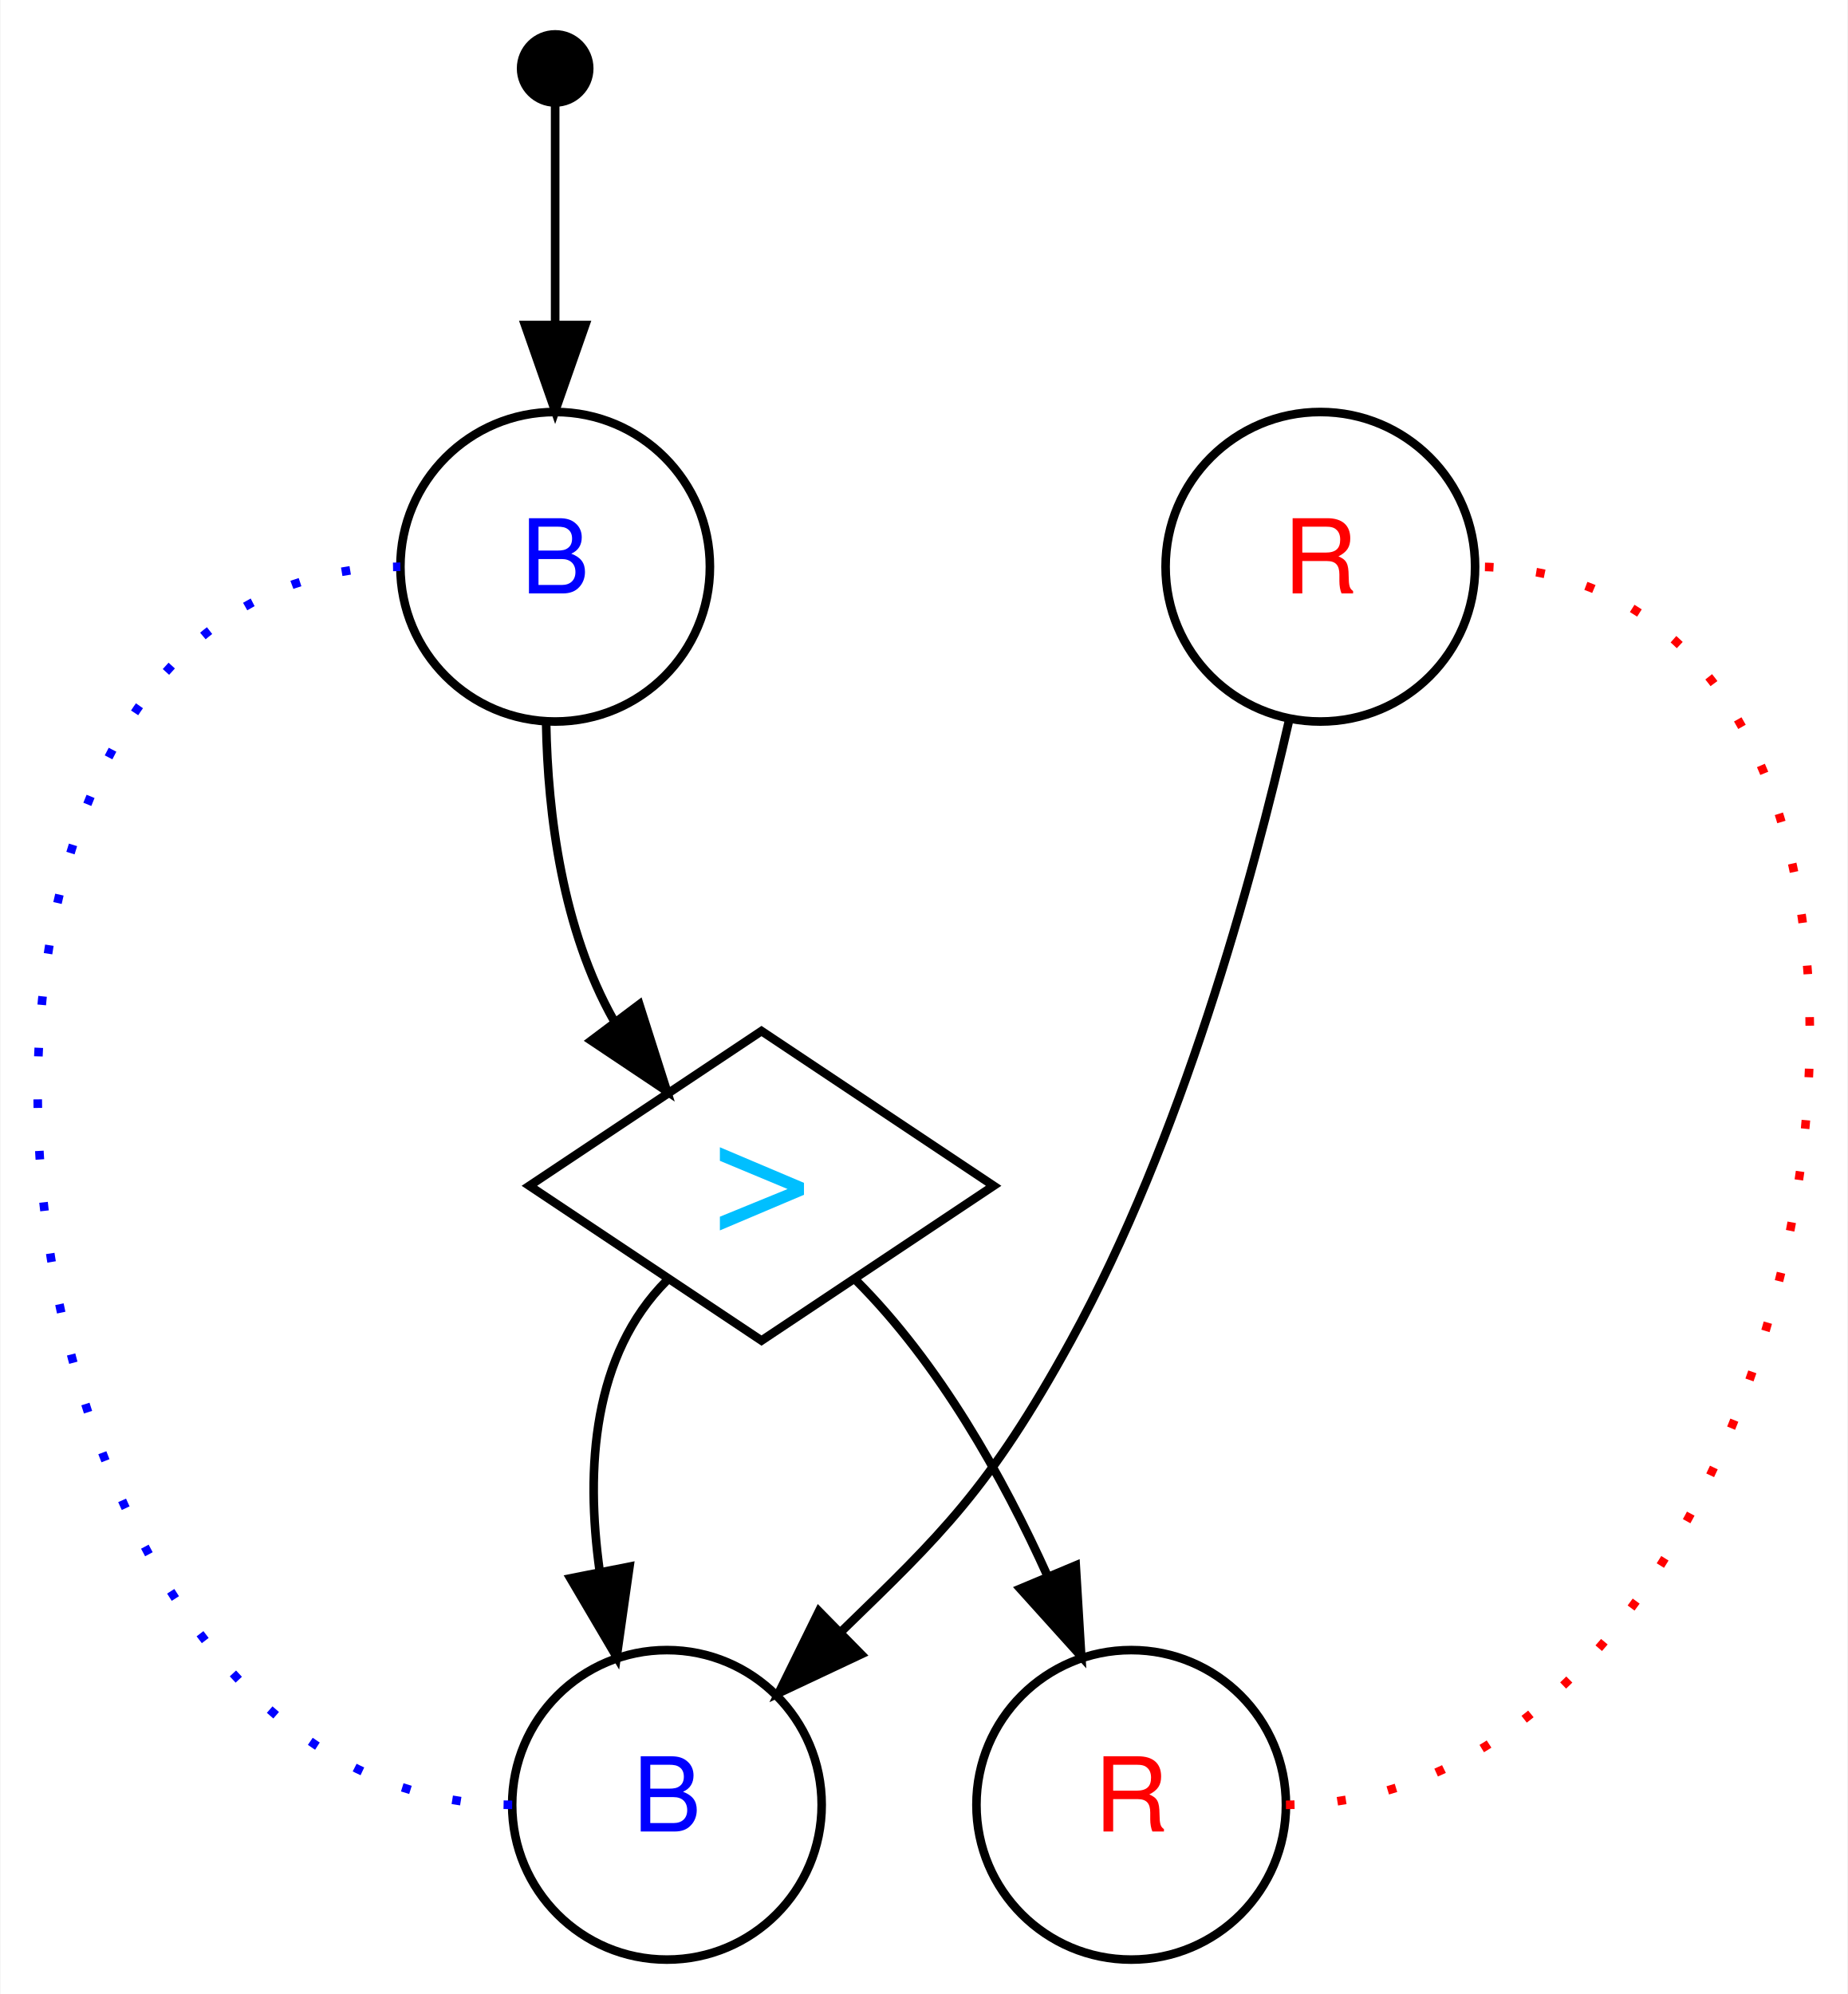
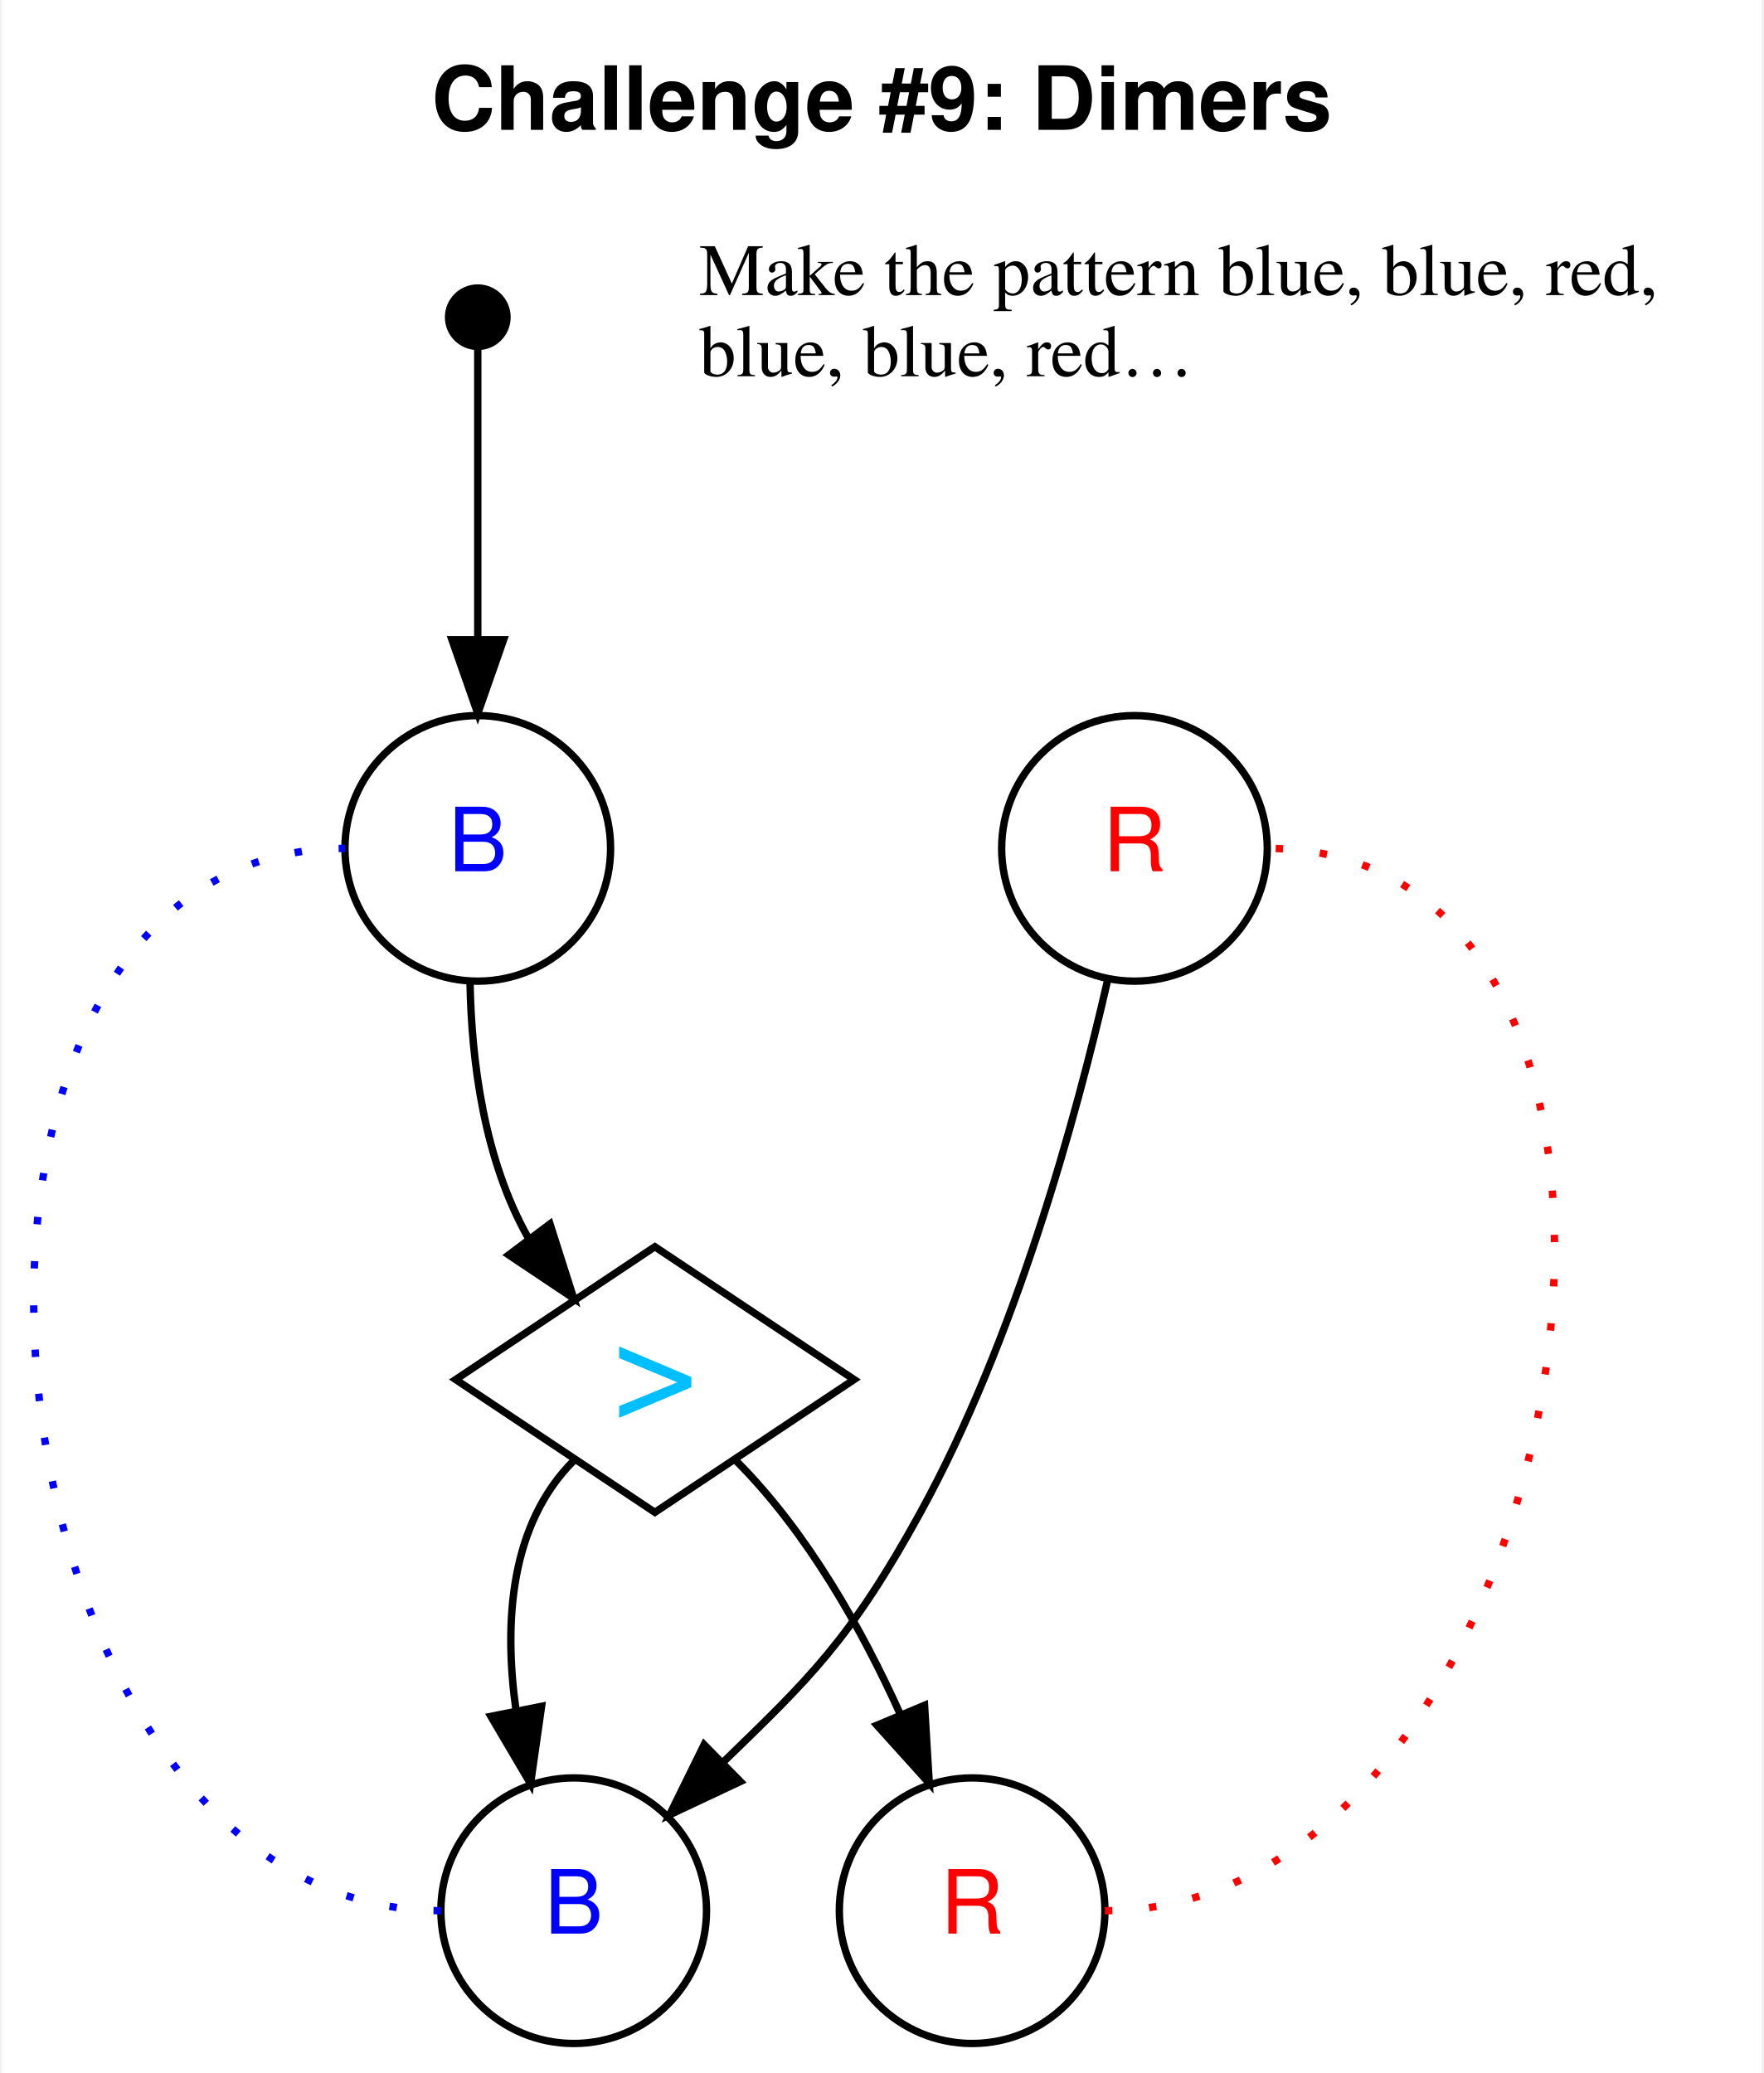
- <svg xmlns="http://www.w3.org/2000/svg" width="215pt" height="232pt" viewBox="0.00 0.00 214.80 231.92">
-   <g id="graph0" class="graph" transform="scale(1 1) rotate(0) translate(4 227.92)">
-     <polygon fill="#ffffff" stroke="transparent" points="-4,4 -4,-227.92 210.803,-227.92 210.803,4 -4,4" />
+ <svg xmlns="http://www.w3.org/2000/svg" width="239pt" height="281pt" viewBox="0.00 0.00 238.51 281.00">
+   <g id="graph0" class="graph" transform="scale(1 1) rotate(0) translate(4 277)">
+     <polygon fill="#ffffff" stroke="transparent" points="-4,4 -4,-277 234.508,-277 234.508,4 -4,4" />
+     <text text-anchor="middle" x="115.254" y="-259.4" font-family="Helvetica,sans-Serif" font-weight="bold" font-size="12.00" fill="#000000">Challenge #9: Dimers</text>
    <g id="node1" class="node">
-       <ellipse fill="#000000" stroke="#000000" cx="60.508" cy="-219.96" rx="3.96" ry="3.96" />
+       <ellipse fill="#000000" stroke="#000000" cx="60.508" cy="-234" rx="3.96" ry="3.96" />
    </g>
    <g id="node2" class="node">
      <ellipse fill="none" stroke="#000000" cx="60.508" cy="-162" rx="18" ry="18" />
      <text text-anchor="middle" x="60.508" y="-158.9" font-family="Helvetica,sans-Serif" font-size="12.00" fill="#0000ff">B</text>
    </g>
    <g id="edge1" class="edge">
-       <path fill="none" stroke="#000000" d="M60.508,-215.792C60.508,-210.321 60.508,-200.237 60.508,-190.267" />
-       <polygon fill="#000000" stroke="#000000" points="64.008,-190.115 60.508,-180.115 57.008,-190.115 64.008,-190.115" />
+       <path fill="none" stroke="#000000" d="M60.508,-229.712C60.508,-222.062 60.508,-205.472 60.508,-190.629" />
+       <polygon fill="#000000" stroke="#000000" points="64.008,-190.282 60.508,-180.282 57.008,-190.282 64.008,-190.282" />
    </g>
-     <g id="node6" class="node">
+     <g id="node7" class="node">
      <polygon fill="none" stroke="#000000" points="84.508,-108 57.508,-90 84.508,-72 111.508,-90 84.508,-108" />
      <text text-anchor="middle" x="84.508" y="-85" font-family="Helvetica,sans-Serif" font-size="20.00" fill="#00bfff">&gt;</text>
    </g>
    <g id="edge2" class="edge">
      <path fill="none" stroke="#000000" d="M59.459,-143.802C59.655,-133.173 61.343,-119.804 67.366,-109.169" />
      <polygon fill="#000000" stroke="#000000" points="70.296,-111.096 73.508,-101 64.701,-106.89 70.296,-111.096" />
    </g>
    <g id="node3" class="node">
      <ellipse fill="none" stroke="#000000" cx="73.508" cy="-18" rx="18" ry="18" />
      <text text-anchor="middle" x="73.508" y="-14.9" font-family="Helvetica,sans-Serif" font-size="12.00" fill="#0000ff">B</text>
    </g>
    <g id="edge6" class="edge">
      <path fill="none" stroke="#0000ff" stroke-dasharray="1,5" d="M55.508,-18C-8.753,-18 -21.753,-162 42.508,-162" />
    </g>
    <g id="node5" class="node">
      <ellipse fill="none" stroke="#000000" cx="127.508" cy="-18" rx="18" ry="18" />
      <text text-anchor="middle" x="127.508" y="-14.9" font-family="Helvetica,sans-Serif" font-size="12.00" fill="#ff0000">R</text>
    </g>
    <g id="node4" class="node">
      <ellipse fill="none" stroke="#000000" cx="149.508" cy="-162" rx="18" ry="18" />
      <text text-anchor="middle" x="149.508" y="-158.9" font-family="Helvetica,sans-Serif" font-size="12.00" fill="#ff0000">R</text>
    </g>
    <g id="edge3" class="edge">
      <path fill="none" stroke="#000000" d="M145.905,-144.284C141.62,-125.53 133.384,-95.457 120.508,-72 110.985,-54.653 105.321,-49.355 93.941,-38.305" />
      <polygon fill="#000000" stroke="#000000" points="96.093,-35.513 86.508,-31 91.187,-40.506 96.093,-35.513" />
    </g>
    <g id="edge7" class="edge">
      <path fill="none" stroke="#ff0000" stroke-dasharray="1,5" d="M145.508,-18C210.25,-18 232.25,-162 167.508,-162" />
    </g>
+     <g id="node6" class="node">
+       <text text-anchor="start" x="90.508" y="-237" font-family="Times" font-size="10.00" fill="#000000">Make the pattern blue, blue, red,</text>
+       <text text-anchor="start" x="90.508" y="-226" font-family="Times" font-size="10.00" fill="#000000">blue, blue, red…</text>
+     </g>
    <g id="edge4" class="edge">
      <path fill="none" stroke="#000000" d="M73.508,-79C64.878,-70.37 64.018,-57.148 65.681,-45.218" />
      <polygon fill="#000000" stroke="#000000" points="69.153,-45.703 67.66,-35.214 62.286,-44.344 69.153,-45.703" />
    </g>
    <g id="edge5" class="edge">
      <path fill="none" stroke="#000000" d="M95.508,-79C105.153,-69.355 112.556,-56.194 117.8,-44.567" />
      <polygon fill="#000000" stroke="#000000" points="121.059,-45.846 121.699,-35.27 114.604,-43.138 121.059,-45.846" />
    </g>
  </g>
</svg>
